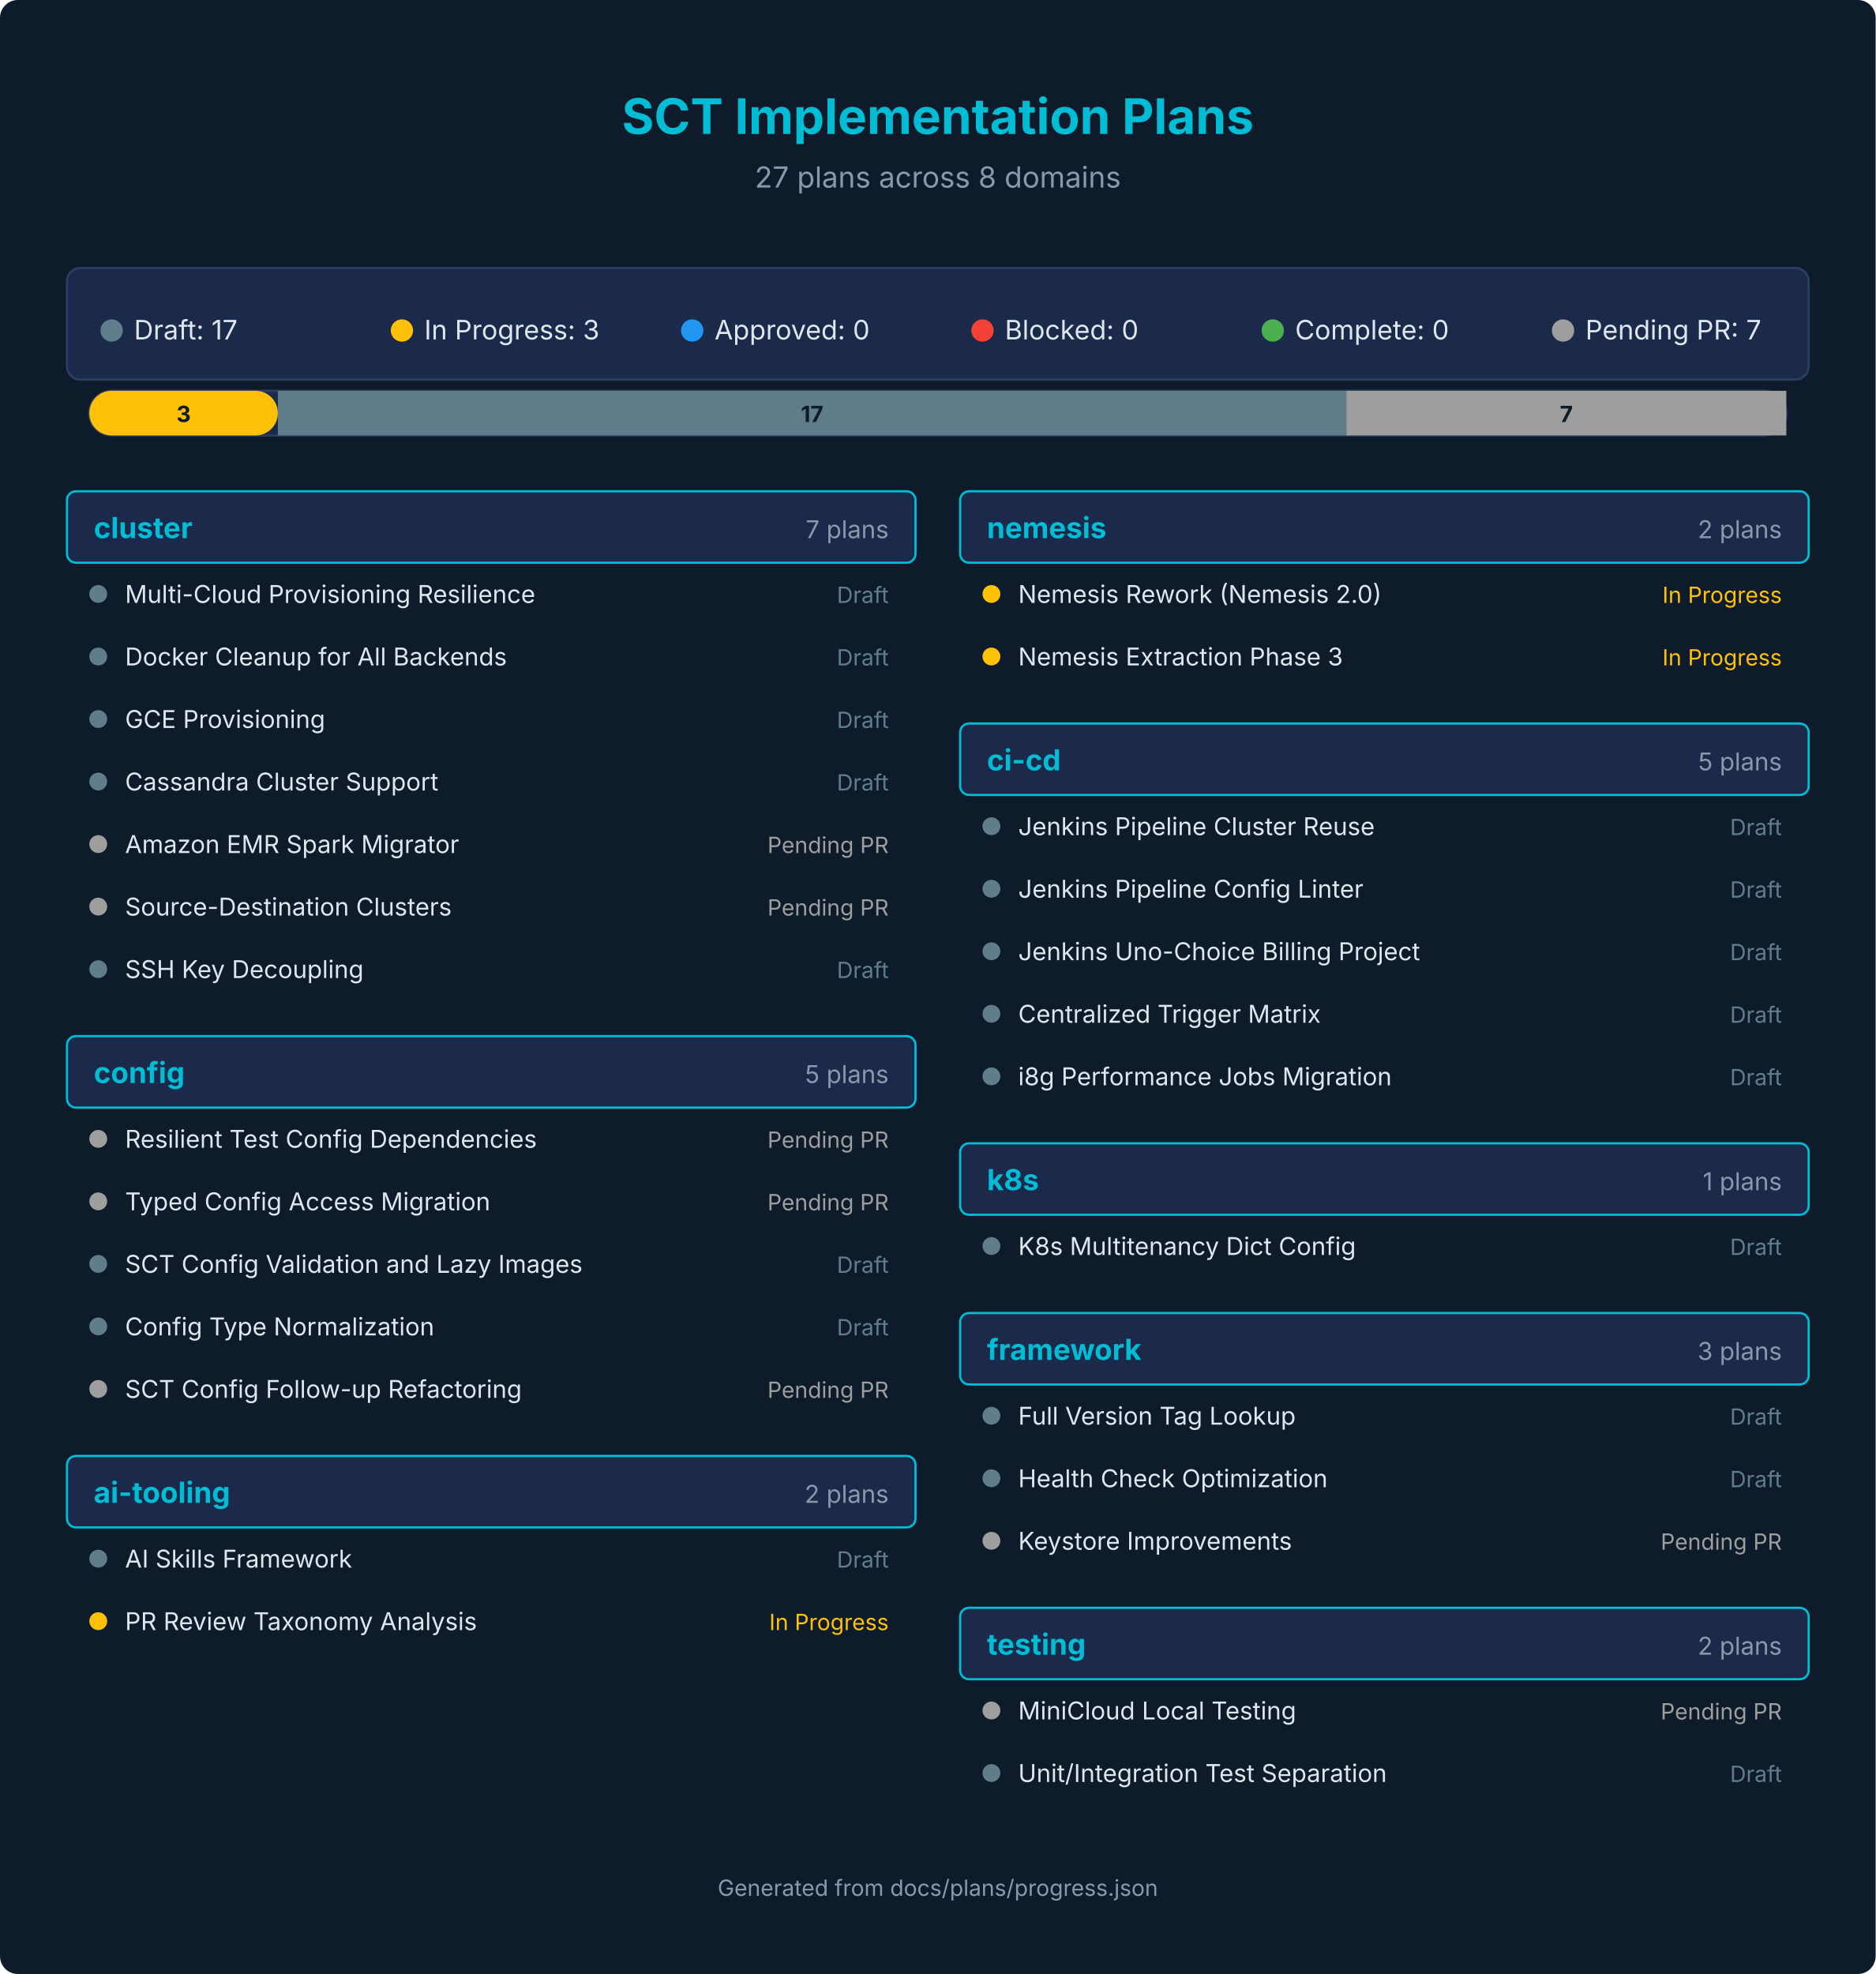
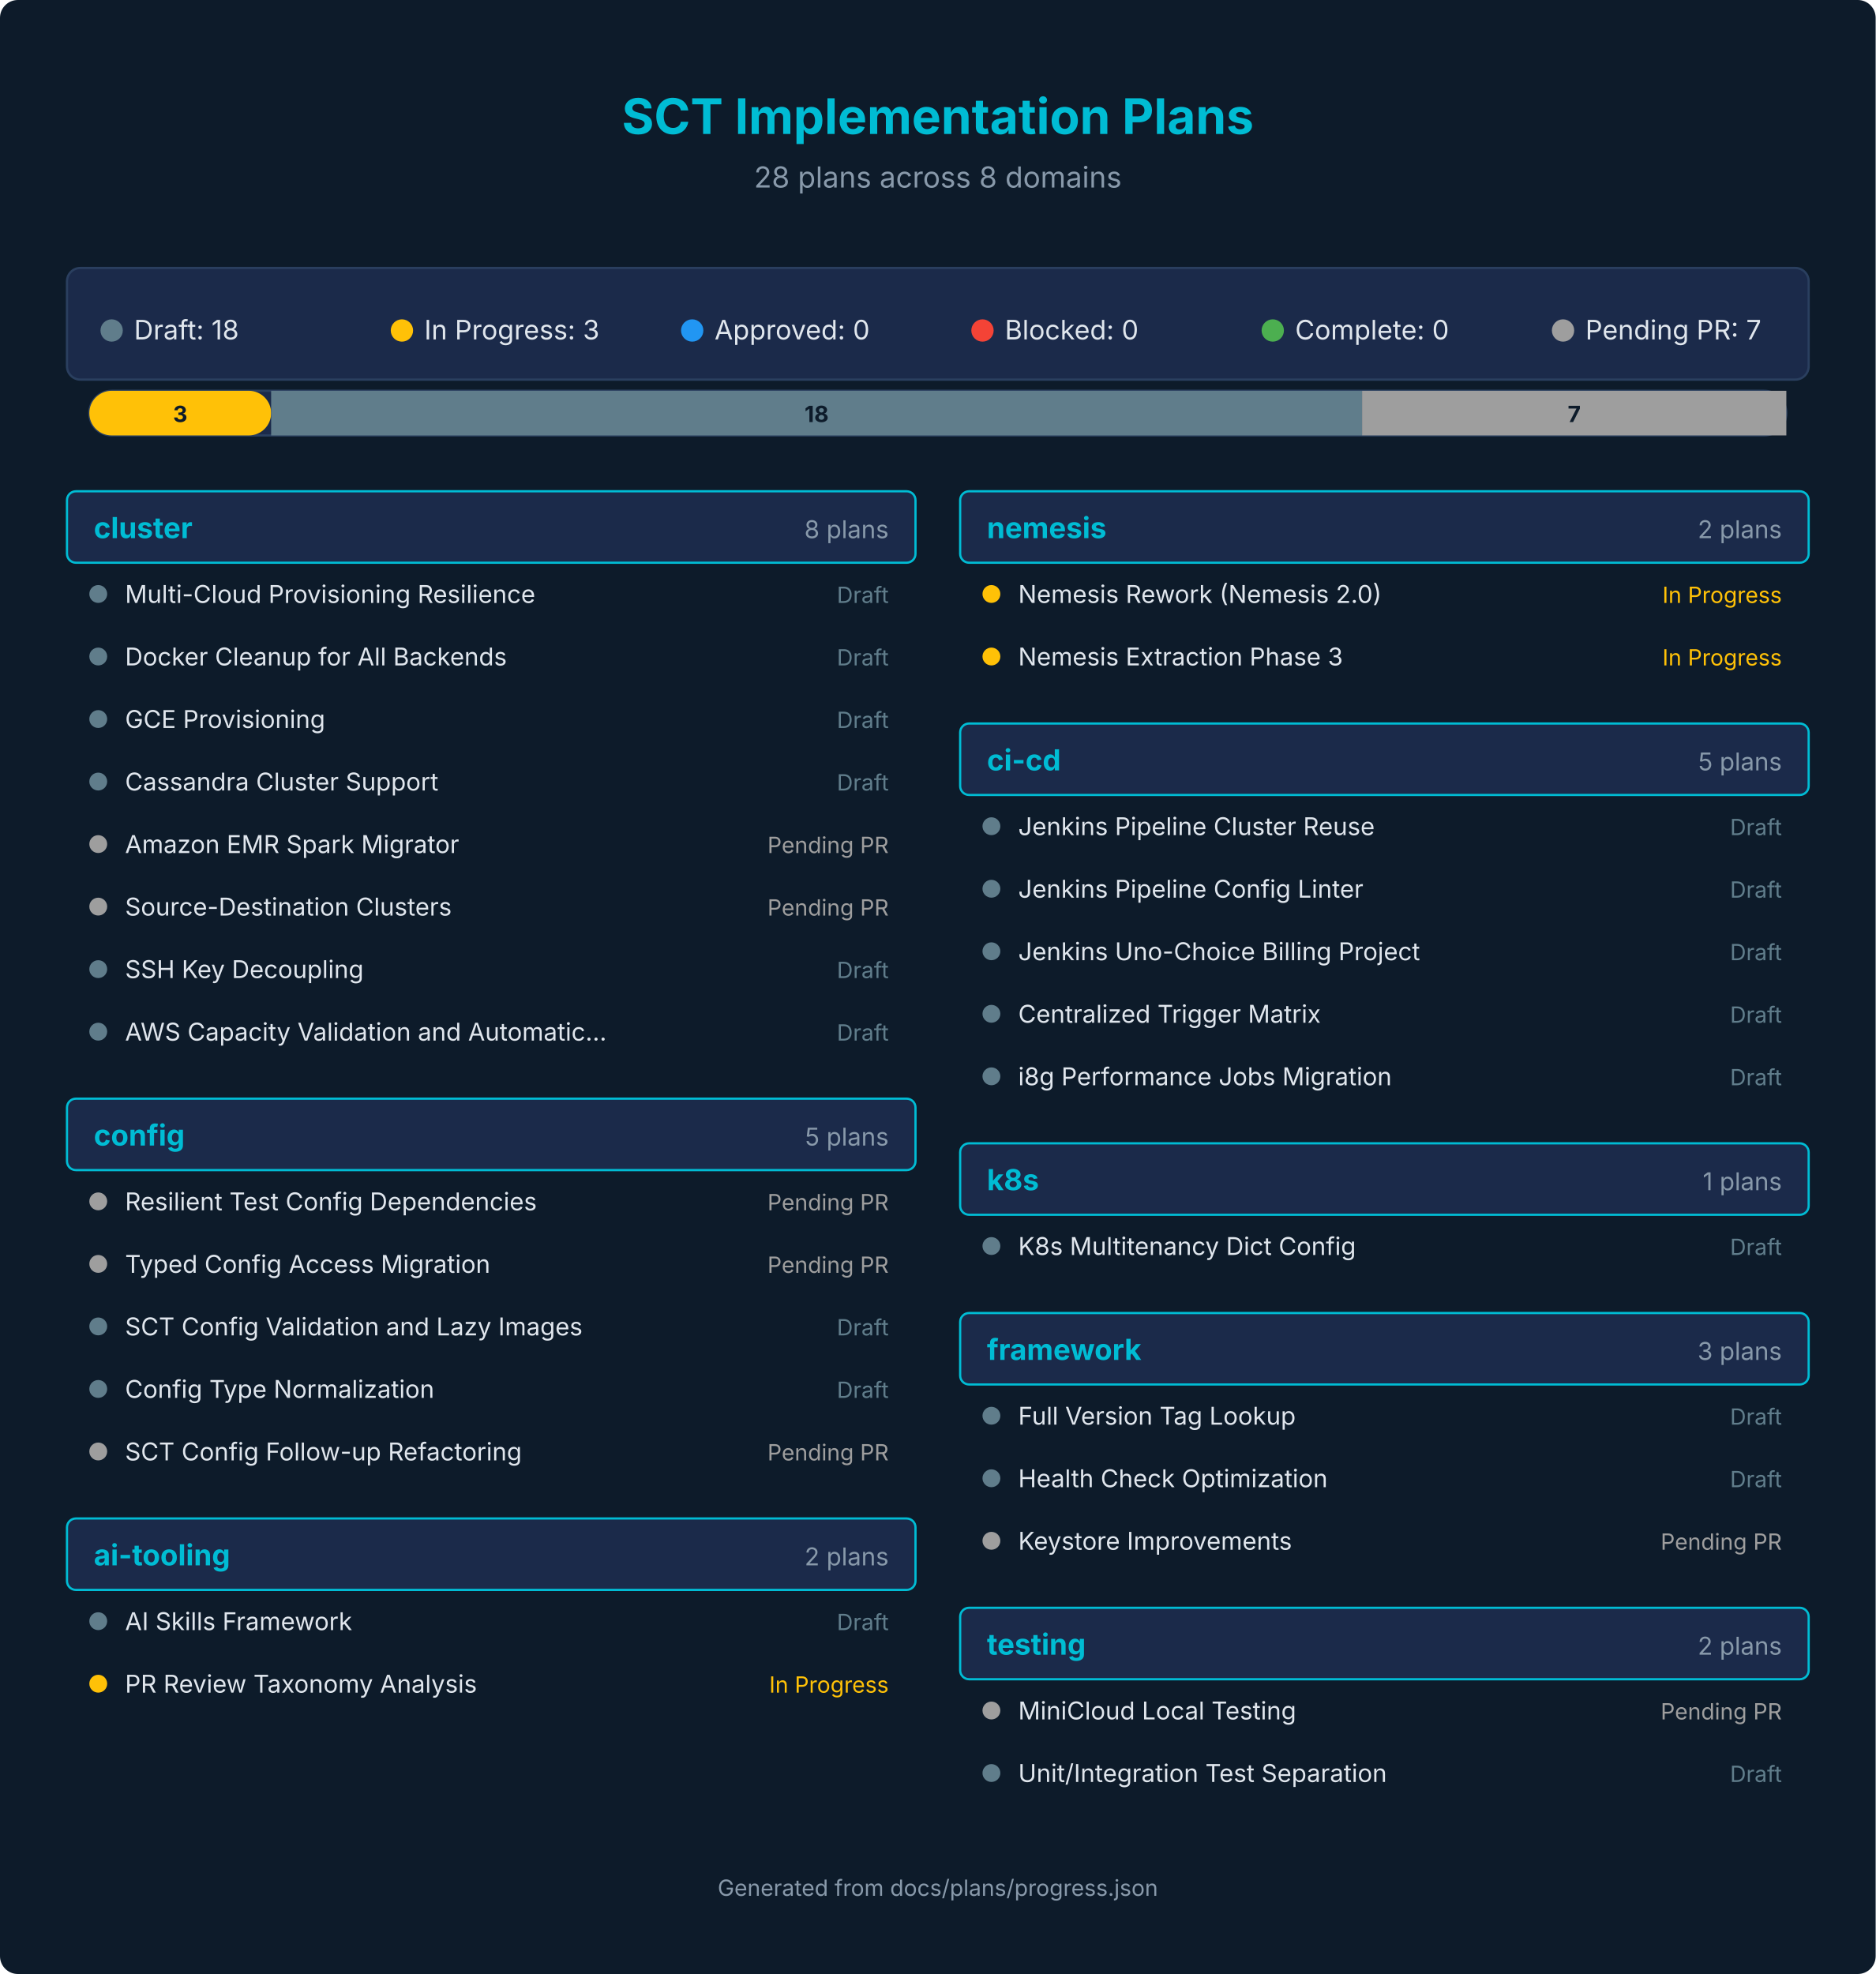
<svg xmlns="http://www.w3.org/2000/svg" width="840" height="884" viewBox="0 0 840 884">
  <rect width="840" height="884" fill="#0D1B2A" rx="8" />
  <text x="420" y="60" text-anchor="middle" font-family="system-ui, -apple-system, sans-serif" font-size="22" font-weight="bold" fill="#00BCD4">SCT Implementation Plans</text>
-   <text x="420" y="84" text-anchor="middle" font-family="system-ui, -apple-system, sans-serif" font-size="13" fill="#8899AA">27 plans across 8 domains</text>
+   <text x="420" y="84" text-anchor="middle" font-family="system-ui, -apple-system, sans-serif" font-size="13" fill="#8899AA">28 plans across 8 domains</text>
  <rect x="30" y="120" width="780" height="50" rx="6" fill="#1B2A4A" stroke="#2A3F5F" stroke-width="1" />
  <circle cx="50" cy="148" r="5" fill="#607D8B" />
-   <text x="60" y="152" font-family="system-ui, -apple-system, sans-serif" font-size="12" fill="#E0E6ED">Draft: 17</text>
+   <text x="60" y="152" font-family="system-ui, -apple-system, sans-serif" font-size="12" fill="#E0E6ED">Draft: 18</text>
  <circle cx="180" cy="148" r="5" fill="#FFC107" />
  <text x="190" y="152" font-family="system-ui, -apple-system, sans-serif" font-size="12" fill="#E0E6ED">In Progress: 3</text>
  <circle cx="310" cy="148" r="5" fill="#2196F3" />
  <text x="320" y="152" font-family="system-ui, -apple-system, sans-serif" font-size="12" fill="#E0E6ED">Approved: 0</text>
  <circle cx="440" cy="148" r="5" fill="#F44336" />
  <text x="450" y="152" font-family="system-ui, -apple-system, sans-serif" font-size="12" fill="#E0E6ED">Blocked: 0</text>
  <circle cx="570" cy="148" r="5" fill="#4CAF50" />
  <text x="580" y="152" font-family="system-ui, -apple-system, sans-serif" font-size="12" fill="#E0E6ED">Complete: 0</text>
  <circle cx="700" cy="148" r="5" fill="#9E9E9E" />
  <text x="710" y="152" font-family="system-ui, -apple-system, sans-serif" font-size="12" fill="#E0E6ED">Pending PR: 7</text>
  <rect x="40" y="175" width="760" height="20" rx="10" fill="#1B2A4A" stroke="#2A3F5F" stroke-width="1" />
-   <rect x="40" y="175" width="84.444" height="20" rx="10" fill="#FFC107" />
-   <text x="82.222" y="189" text-anchor="middle" font-family="system-ui, -apple-system, sans-serif" font-size="10" font-weight="bold" fill="#0D1B2A">3</text>
-   <rect x="124.444" y="175" width="478.519" height="20" rx="0" fill="#607D8B" />
-   <text x="363.704" y="189" text-anchor="middle" font-family="system-ui, -apple-system, sans-serif" font-size="10" font-weight="bold" fill="#0D1B2A">17</text>
-   <rect x="602.963" y="175" width="197.037" height="20" rx="0" fill="#9E9E9E" />
-   <text x="701.481" y="189" text-anchor="middle" font-family="system-ui, -apple-system, sans-serif" font-size="10" font-weight="bold" fill="#0D1B2A">7</text>
+   <rect x="40" y="175" width="81.429" height="20" rx="10" fill="#FFC107" />
+   <text x="80.714" y="189" text-anchor="middle" font-family="system-ui, -apple-system, sans-serif" font-size="10" font-weight="bold" fill="#0D1B2A">3</text>
+   <rect x="121.429" y="175" width="488.571" height="20" rx="0" fill="#607D8B" />
+   <text x="365.714" y="189" text-anchor="middle" font-family="system-ui, -apple-system, sans-serif" font-size="10" font-weight="bold" fill="#0D1B2A">18</text>
+   <rect x="610.0" y="175" width="190.0" height="20" rx="0" fill="#9E9E9E" />
+   <text x="705.0" y="189" text-anchor="middle" font-family="system-ui, -apple-system, sans-serif" font-size="10" font-weight="bold" fill="#0D1B2A">7</text>
  <rect x="30" y="220" width="380" height="32" rx="4" fill="#1B2A4A" stroke="#00BCD4" stroke-width="1" />
  <text x="42" y="241" font-family="system-ui, -apple-system, sans-serif" font-size="13" font-weight="bold" fill="#00BCD4">cluster</text>
-   <text x="398" y="241" text-anchor="end" font-family="system-ui, -apple-system, sans-serif" font-size="11" fill="#8899AA">7 plans</text>
+   <text x="398" y="241" text-anchor="end" font-family="system-ui, -apple-system, sans-serif" font-size="11" fill="#8899AA">8 plans</text>
  <circle cx="44" cy="266" r="4" fill="#607D8B" />
  <text x="56" y="270" font-family="system-ui, -apple-system, sans-serif" font-size="11" fill="#E0E6ED">Multi-Cloud Provisioning Resilience</text>
  <text x="398" y="270" text-anchor="end" font-family="system-ui, -apple-system, sans-serif" font-size="10" fill="#607D8B">Draft</text>
  <circle cx="44" cy="294" r="4" fill="#607D8B" />
  <text x="56" y="298" font-family="system-ui, -apple-system, sans-serif" font-size="11" fill="#E0E6ED">Docker Cleanup for All Backends</text>
  <text x="398" y="298" text-anchor="end" font-family="system-ui, -apple-system, sans-serif" font-size="10" fill="#607D8B">Draft</text>
  <circle cx="44" cy="322" r="4" fill="#607D8B" />
  <text x="56" y="326" font-family="system-ui, -apple-system, sans-serif" font-size="11" fill="#E0E6ED">GCE Provisioning</text>
  <text x="398" y="326" text-anchor="end" font-family="system-ui, -apple-system, sans-serif" font-size="10" fill="#607D8B">Draft</text>
  <circle cx="44" cy="350" r="4" fill="#607D8B" />
  <text x="56" y="354" font-family="system-ui, -apple-system, sans-serif" font-size="11" fill="#E0E6ED">Cassandra Cluster Support</text>
  <text x="398" y="354" text-anchor="end" font-family="system-ui, -apple-system, sans-serif" font-size="10" fill="#607D8B">Draft</text>
  <circle cx="44" cy="378" r="4" fill="#9E9E9E" />
  <text x="56" y="382" font-family="system-ui, -apple-system, sans-serif" font-size="11" fill="#E0E6ED">Amazon EMR Spark Migrator</text>
  <text x="398" y="382" text-anchor="end" font-family="system-ui, -apple-system, sans-serif" font-size="10" fill="#9E9E9E">Pending PR</text>
  <circle cx="44" cy="406" r="4" fill="#9E9E9E" />
  <text x="56" y="410" font-family="system-ui, -apple-system, sans-serif" font-size="11" fill="#E0E6ED">Source-Destination Clusters</text>
  <text x="398" y="410" text-anchor="end" font-family="system-ui, -apple-system, sans-serif" font-size="10" fill="#9E9E9E">Pending PR</text>
  <circle cx="44" cy="434" r="4" fill="#607D8B" />
  <text x="56" y="438" font-family="system-ui, -apple-system, sans-serif" font-size="11" fill="#E0E6ED">SSH Key Decoupling</text>
  <text x="398" y="438" text-anchor="end" font-family="system-ui, -apple-system, sans-serif" font-size="10" fill="#607D8B">Draft</text>
-   <rect x="30" y="464" width="380" height="32" rx="4" fill="#1B2A4A" stroke="#00BCD4" stroke-width="1" />
-   <text x="42" y="485" font-family="system-ui, -apple-system, sans-serif" font-size="13" font-weight="bold" fill="#00BCD4">config</text>
-   <text x="398" y="485" text-anchor="end" font-family="system-ui, -apple-system, sans-serif" font-size="11" fill="#8899AA">5 plans</text>
-   <circle cx="44" cy="510" r="4" fill="#9E9E9E" />
-   <text x="56" y="514" font-family="system-ui, -apple-system, sans-serif" font-size="11" fill="#E0E6ED">Resilient Test Config Dependencies</text>
-   <text x="398" y="514" text-anchor="end" font-family="system-ui, -apple-system, sans-serif" font-size="10" fill="#9E9E9E">Pending PR</text>
+   <circle cx="44" cy="462" r="4" fill="#607D8B" />
+   <text x="56" y="466" font-family="system-ui, -apple-system, sans-serif" font-size="11" fill="#E0E6ED">AWS Capacity Validation and Automatic...</text>
+   <text x="398" y="466" text-anchor="end" font-family="system-ui, -apple-system, sans-serif" font-size="10" fill="#607D8B">Draft</text>
+   <rect x="30" y="492" width="380" height="32" rx="4" fill="#1B2A4A" stroke="#00BCD4" stroke-width="1" />
+   <text x="42" y="513" font-family="system-ui, -apple-system, sans-serif" font-size="13" font-weight="bold" fill="#00BCD4">config</text>
+   <text x="398" y="513" text-anchor="end" font-family="system-ui, -apple-system, sans-serif" font-size="11" fill="#8899AA">5 plans</text>
  <circle cx="44" cy="538" r="4" fill="#9E9E9E" />
-   <text x="56" y="542" font-family="system-ui, -apple-system, sans-serif" font-size="11" fill="#E0E6ED">Typed Config Access Migration</text>
+   <text x="56" y="542" font-family="system-ui, -apple-system, sans-serif" font-size="11" fill="#E0E6ED">Resilient Test Config Dependencies</text>
  <text x="398" y="542" text-anchor="end" font-family="system-ui, -apple-system, sans-serif" font-size="10" fill="#9E9E9E">Pending PR</text>
-   <circle cx="44" cy="566" r="4" fill="#607D8B" />
-   <text x="56" y="570" font-family="system-ui, -apple-system, sans-serif" font-size="11" fill="#E0E6ED">SCT Config Validation and Lazy Images</text>
-   <text x="398" y="570" text-anchor="end" font-family="system-ui, -apple-system, sans-serif" font-size="10" fill="#607D8B">Draft</text>
+   <circle cx="44" cy="566" r="4" fill="#9E9E9E" />
+   <text x="56" y="570" font-family="system-ui, -apple-system, sans-serif" font-size="11" fill="#E0E6ED">Typed Config Access Migration</text>
+   <text x="398" y="570" text-anchor="end" font-family="system-ui, -apple-system, sans-serif" font-size="10" fill="#9E9E9E">Pending PR</text>
  <circle cx="44" cy="594" r="4" fill="#607D8B" />
-   <text x="56" y="598" font-family="system-ui, -apple-system, sans-serif" font-size="11" fill="#E0E6ED">Config Type Normalization</text>
+   <text x="56" y="598" font-family="system-ui, -apple-system, sans-serif" font-size="11" fill="#E0E6ED">SCT Config Validation and Lazy Images</text>
  <text x="398" y="598" text-anchor="end" font-family="system-ui, -apple-system, sans-serif" font-size="10" fill="#607D8B">Draft</text>
-   <circle cx="44" cy="622" r="4" fill="#9E9E9E" />
-   <text x="56" y="626" font-family="system-ui, -apple-system, sans-serif" font-size="11" fill="#E0E6ED">SCT Config Follow-up Refactoring</text>
-   <text x="398" y="626" text-anchor="end" font-family="system-ui, -apple-system, sans-serif" font-size="10" fill="#9E9E9E">Pending PR</text>
-   <rect x="30" y="652" width="380" height="32" rx="4" fill="#1B2A4A" stroke="#00BCD4" stroke-width="1" />
-   <text x="42" y="673" font-family="system-ui, -apple-system, sans-serif" font-size="13" font-weight="bold" fill="#00BCD4">ai-tooling</text>
-   <text x="398" y="673" text-anchor="end" font-family="system-ui, -apple-system, sans-serif" font-size="11" fill="#8899AA">2 plans</text>
-   <circle cx="44" cy="698" r="4" fill="#607D8B" />
-   <text x="56" y="702" font-family="system-ui, -apple-system, sans-serif" font-size="11" fill="#E0E6ED">AI Skills Framework</text>
-   <text x="398" y="702" text-anchor="end" font-family="system-ui, -apple-system, sans-serif" font-size="10" fill="#607D8B">Draft</text>
-   <circle cx="44" cy="726" r="4" fill="#FFC107" />
-   <text x="56" y="730" font-family="system-ui, -apple-system, sans-serif" font-size="11" fill="#E0E6ED">PR Review Taxonomy Analysis</text>
-   <text x="398" y="730" text-anchor="end" font-family="system-ui, -apple-system, sans-serif" font-size="10" fill="#FFC107">In Progress</text>
+   <circle cx="44" cy="622" r="4" fill="#607D8B" />
+   <text x="56" y="626" font-family="system-ui, -apple-system, sans-serif" font-size="11" fill="#E0E6ED">Config Type Normalization</text>
+   <text x="398" y="626" text-anchor="end" font-family="system-ui, -apple-system, sans-serif" font-size="10" fill="#607D8B">Draft</text>
+   <circle cx="44" cy="650" r="4" fill="#9E9E9E" />
+   <text x="56" y="654" font-family="system-ui, -apple-system, sans-serif" font-size="11" fill="#E0E6ED">SCT Config Follow-up Refactoring</text>
+   <text x="398" y="654" text-anchor="end" font-family="system-ui, -apple-system, sans-serif" font-size="10" fill="#9E9E9E">Pending PR</text>
+   <rect x="30" y="680" width="380" height="32" rx="4" fill="#1B2A4A" stroke="#00BCD4" stroke-width="1" />
+   <text x="42" y="701" font-family="system-ui, -apple-system, sans-serif" font-size="13" font-weight="bold" fill="#00BCD4">ai-tooling</text>
+   <text x="398" y="701" text-anchor="end" font-family="system-ui, -apple-system, sans-serif" font-size="11" fill="#8899AA">2 plans</text>
+   <circle cx="44" cy="726" r="4" fill="#607D8B" />
+   <text x="56" y="730" font-family="system-ui, -apple-system, sans-serif" font-size="11" fill="#E0E6ED">AI Skills Framework</text>
+   <text x="398" y="730" text-anchor="end" font-family="system-ui, -apple-system, sans-serif" font-size="10" fill="#607D8B">Draft</text>
+   <circle cx="44" cy="754" r="4" fill="#FFC107" />
+   <text x="56" y="758" font-family="system-ui, -apple-system, sans-serif" font-size="11" fill="#E0E6ED">PR Review Taxonomy Analysis</text>
+   <text x="398" y="758" text-anchor="end" font-family="system-ui, -apple-system, sans-serif" font-size="10" fill="#FFC107">In Progress</text>
  <rect x="430" y="220" width="380" height="32" rx="4" fill="#1B2A4A" stroke="#00BCD4" stroke-width="1" />
  <text x="442" y="241" font-family="system-ui, -apple-system, sans-serif" font-size="13" font-weight="bold" fill="#00BCD4">nemesis</text>
  <text x="798" y="241" text-anchor="end" font-family="system-ui, -apple-system, sans-serif" font-size="11" fill="#8899AA">2 plans</text>
  <circle cx="444" cy="266" r="4" fill="#FFC107" />
  <text x="456" y="270" font-family="system-ui, -apple-system, sans-serif" font-size="11" fill="#E0E6ED">Nemesis Rework (Nemesis 2.0)</text>
  <text x="798" y="270" text-anchor="end" font-family="system-ui, -apple-system, sans-serif" font-size="10" fill="#FFC107">In Progress</text>
  <circle cx="444" cy="294" r="4" fill="#FFC107" />
  <text x="456" y="298" font-family="system-ui, -apple-system, sans-serif" font-size="11" fill="#E0E6ED">Nemesis Extraction Phase 3</text>
  <text x="798" y="298" text-anchor="end" font-family="system-ui, -apple-system, sans-serif" font-size="10" fill="#FFC107">In Progress</text>
  <rect x="430" y="324" width="380" height="32" rx="4" fill="#1B2A4A" stroke="#00BCD4" stroke-width="1" />
  <text x="442" y="345" font-family="system-ui, -apple-system, sans-serif" font-size="13" font-weight="bold" fill="#00BCD4">ci-cd</text>
  <text x="798" y="345" text-anchor="end" font-family="system-ui, -apple-system, sans-serif" font-size="11" fill="#8899AA">5 plans</text>
  <circle cx="444" cy="370" r="4" fill="#607D8B" />
  <text x="456" y="374" font-family="system-ui, -apple-system, sans-serif" font-size="11" fill="#E0E6ED">Jenkins Pipeline Cluster Reuse</text>
  <text x="798" y="374" text-anchor="end" font-family="system-ui, -apple-system, sans-serif" font-size="10" fill="#607D8B">Draft</text>
  <circle cx="444" cy="398" r="4" fill="#607D8B" />
  <text x="456" y="402" font-family="system-ui, -apple-system, sans-serif" font-size="11" fill="#E0E6ED">Jenkins Pipeline Config Linter</text>
  <text x="798" y="402" text-anchor="end" font-family="system-ui, -apple-system, sans-serif" font-size="10" fill="#607D8B">Draft</text>
  <circle cx="444" cy="426" r="4" fill="#607D8B" />
  <text x="456" y="430" font-family="system-ui, -apple-system, sans-serif" font-size="11" fill="#E0E6ED">Jenkins Uno-Choice Billing Project</text>
  <text x="798" y="430" text-anchor="end" font-family="system-ui, -apple-system, sans-serif" font-size="10" fill="#607D8B">Draft</text>
  <circle cx="444" cy="454" r="4" fill="#607D8B" />
  <text x="456" y="458" font-family="system-ui, -apple-system, sans-serif" font-size="11" fill="#E0E6ED">Centralized Trigger Matrix</text>
  <text x="798" y="458" text-anchor="end" font-family="system-ui, -apple-system, sans-serif" font-size="10" fill="#607D8B">Draft</text>
  <circle cx="444" cy="482" r="4" fill="#607D8B" />
  <text x="456" y="486" font-family="system-ui, -apple-system, sans-serif" font-size="11" fill="#E0E6ED">i8g Performance Jobs Migration</text>
  <text x="798" y="486" text-anchor="end" font-family="system-ui, -apple-system, sans-serif" font-size="10" fill="#607D8B">Draft</text>
  <rect x="430" y="512" width="380" height="32" rx="4" fill="#1B2A4A" stroke="#00BCD4" stroke-width="1" />
  <text x="442" y="533" font-family="system-ui, -apple-system, sans-serif" font-size="13" font-weight="bold" fill="#00BCD4">k8s</text>
  <text x="798" y="533" text-anchor="end" font-family="system-ui, -apple-system, sans-serif" font-size="11" fill="#8899AA">1 plans</text>
  <circle cx="444" cy="558" r="4" fill="#607D8B" />
  <text x="456" y="562" font-family="system-ui, -apple-system, sans-serif" font-size="11" fill="#E0E6ED">K8s Multitenancy Dict Config</text>
  <text x="798" y="562" text-anchor="end" font-family="system-ui, -apple-system, sans-serif" font-size="10" fill="#607D8B">Draft</text>
  <rect x="430" y="588" width="380" height="32" rx="4" fill="#1B2A4A" stroke="#00BCD4" stroke-width="1" />
  <text x="442" y="609" font-family="system-ui, -apple-system, sans-serif" font-size="13" font-weight="bold" fill="#00BCD4">framework</text>
  <text x="798" y="609" text-anchor="end" font-family="system-ui, -apple-system, sans-serif" font-size="11" fill="#8899AA">3 plans</text>
  <circle cx="444" cy="634" r="4" fill="#607D8B" />
  <text x="456" y="638" font-family="system-ui, -apple-system, sans-serif" font-size="11" fill="#E0E6ED">Full Version Tag Lookup</text>
  <text x="798" y="638" text-anchor="end" font-family="system-ui, -apple-system, sans-serif" font-size="10" fill="#607D8B">Draft</text>
  <circle cx="444" cy="662" r="4" fill="#607D8B" />
  <text x="456" y="666" font-family="system-ui, -apple-system, sans-serif" font-size="11" fill="#E0E6ED">Health Check Optimization</text>
  <text x="798" y="666" text-anchor="end" font-family="system-ui, -apple-system, sans-serif" font-size="10" fill="#607D8B">Draft</text>
  <circle cx="444" cy="690" r="4" fill="#9E9E9E" />
  <text x="456" y="694" font-family="system-ui, -apple-system, sans-serif" font-size="11" fill="#E0E6ED">Keystore Improvements</text>
  <text x="798" y="694" text-anchor="end" font-family="system-ui, -apple-system, sans-serif" font-size="10" fill="#9E9E9E">Pending PR</text>
  <rect x="430" y="720" width="380" height="32" rx="4" fill="#1B2A4A" stroke="#00BCD4" stroke-width="1" />
  <text x="442" y="741" font-family="system-ui, -apple-system, sans-serif" font-size="13" font-weight="bold" fill="#00BCD4">testing</text>
  <text x="798" y="741" text-anchor="end" font-family="system-ui, -apple-system, sans-serif" font-size="11" fill="#8899AA">2 plans</text>
  <circle cx="444" cy="766" r="4" fill="#9E9E9E" />
  <text x="456" y="770" font-family="system-ui, -apple-system, sans-serif" font-size="11" fill="#E0E6ED">MiniCloud Local Testing</text>
  <text x="798" y="770" text-anchor="end" font-family="system-ui, -apple-system, sans-serif" font-size="10" fill="#9E9E9E">Pending PR</text>
  <circle cx="444" cy="794" r="4" fill="#607D8B" />
  <text x="456" y="798" font-family="system-ui, -apple-system, sans-serif" font-size="11" fill="#E0E6ED">Unit/Integration Test Separation</text>
  <text x="798" y="798" text-anchor="end" font-family="system-ui, -apple-system, sans-serif" font-size="10" fill="#607D8B">Draft</text>
  <text x="420" y="849" text-anchor="middle" font-family="system-ui, -apple-system, sans-serif" font-size="10" fill="#8899AA">Generated from docs/plans/progress.json</text>
</svg>
